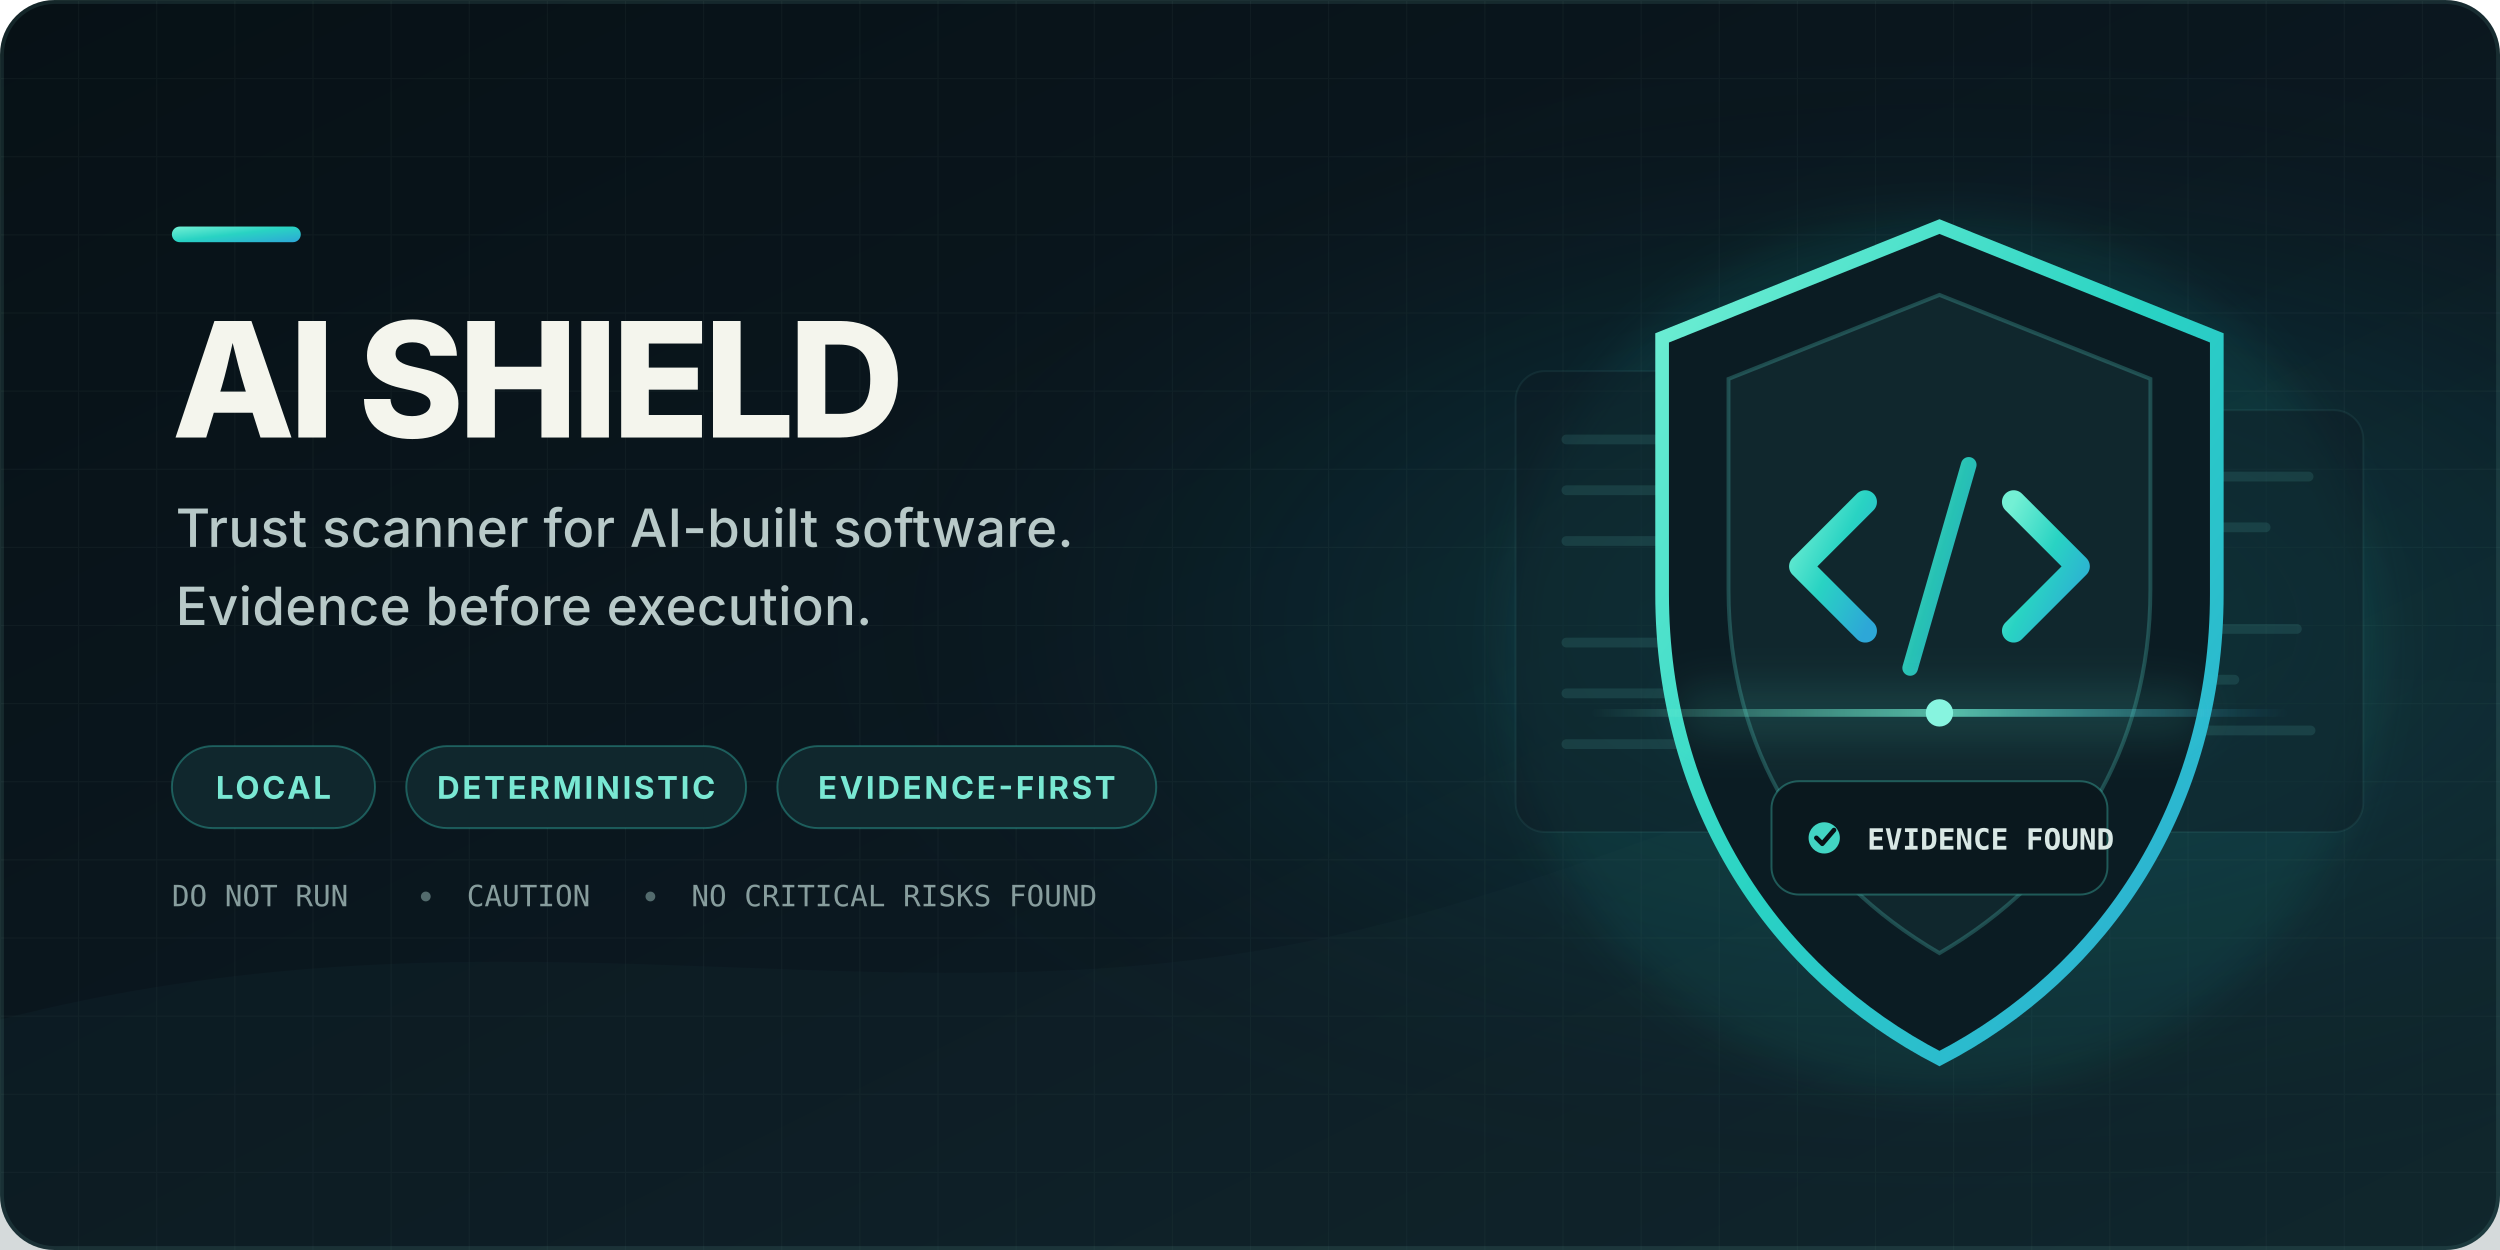
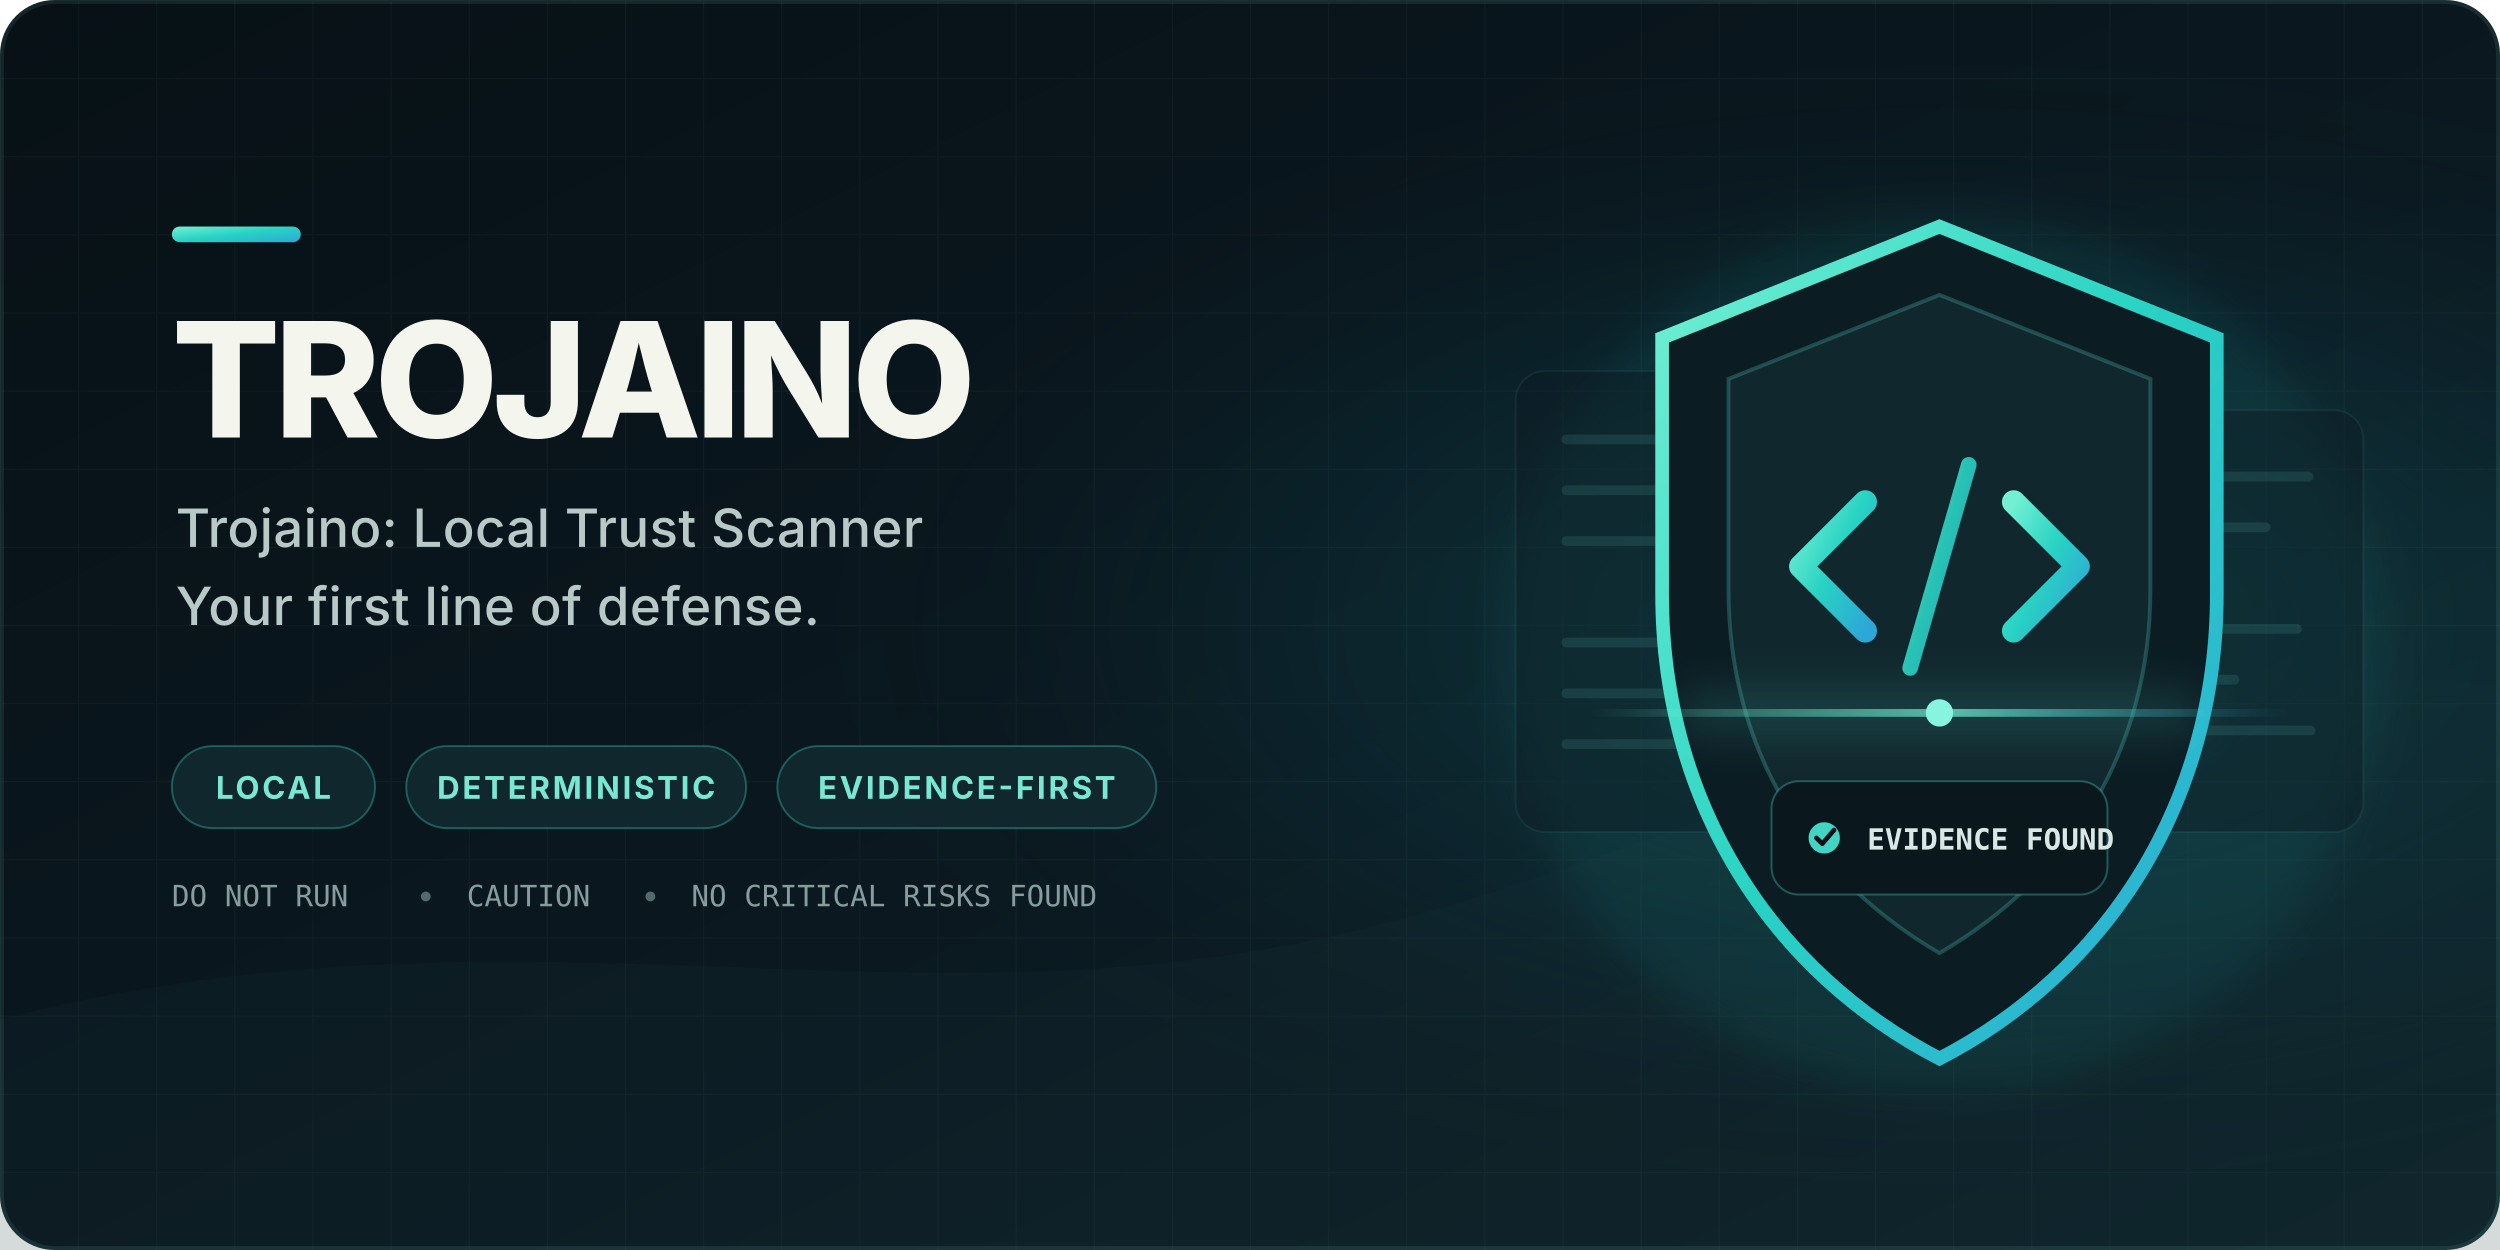
<svg xmlns="http://www.w3.org/2000/svg" width="1280" height="640" viewBox="0 0 1280 640" role="img" aria-labelledby="title desc">
  <defs>
    <linearGradient id="bg" x1="0" y1="0" x2="1" y2="1">
      <stop offset="0" stop-color="#071116" />
      <stop offset="0.55" stop-color="#0b1820" />
      <stop offset="1" stop-color="#0f242b" />
    </linearGradient>
    <radialGradient id="glow" cx="78%" cy="50%" r="48%">
      <stop offset="0" stop-color="#28d7c0" stop-opacity="0.18" />
      <stop offset="0.55" stop-color="#12a8b5" stop-opacity="0.07" />
      <stop offset="1" stop-color="#071116" stop-opacity="0" />
    </radialGradient>
    <linearGradient id="accent" x1="0" y1="0" x2="1" y2="1">
      <stop offset="0" stop-color="#73f0d4" />
      <stop offset="0.48" stop-color="#29d3c3" />
      <stop offset="1" stop-color="#2da7d7" />
    </linearGradient>
    <linearGradient id="beam" x1="0" y1="0" x2="1" y2="0">
      <stop offset="0" stop-color="#72f1d3" stop-opacity="0" />
      <stop offset="0.52" stop-color="#72f1d3" stop-opacity="0.72" />
      <stop offset="1" stop-color="#2da7d7" stop-opacity="0" />
    </linearGradient>
    <filter id="softGlow" x="-100%" y="-100%" width="300%" height="300%">
      <feGaussianBlur stdDeviation="10" />
    </filter>
    <pattern id="grid" width="40" height="40" patternUnits="userSpaceOnUse">
      <path d="M40 0H0V40" fill="none" stroke="#9fc9c7" stroke-opacity="0.045" stroke-width="1" />
    </pattern>
  </defs>
  <rect width="1280" height="640" rx="28" fill="url(#bg)" />
  <rect width="1280" height="640" rx="28" fill="url(#grid)" />
  <rect width="1280" height="640" rx="28" fill="url(#glow)" />
  <path d="M0 522C242 460 430 520 636 488C852 454 995 330 1280 350V640H0Z" fill="#17313a" opacity="0.18" />
  <g transform="translate(88 116)">
    <rect x="0" y="0" width="66" height="8" rx="4" fill="url(#accent)" />
-     <text x="0" y="108" fill="#f4f5ed" font-family="Inter, ui-sans-serif, -apple-system, BlinkMacSystemFont, 'Segoe UI', sans-serif" font-size="82" font-weight="760" letter-spacing="-3">AI SHIELD</text>
-     <text x="2" y="164" fill="#b8c9c8" font-family="Inter, ui-sans-serif, -apple-system, BlinkMacSystemFont, 'Segoe UI', sans-serif" font-size="27" font-weight="460" letter-spacing="0.2">Trust scanner for AI-built software.</text>
-     <text x="2" y="204" fill="#b8c9c8" font-family="Inter, ui-sans-serif, -apple-system, BlinkMacSystemFont, 'Segoe UI', sans-serif" font-size="27" font-weight="460" letter-spacing="0.2">Evidence before execution.</text>
+     <text x="0" y="108" fill="#f4f5ed" font-family="Inter, ui-sans-serif, -apple-system, BlinkMacSystemFont, 'Segoe UI', sans-serif" font-size="82" font-weight="760" letter-spacing="-3">TROJAINO</text>
+     <text x="2" y="164" fill="#b8c9c8" font-family="Inter, ui-sans-serif, -apple-system, BlinkMacSystemFont, 'Segoe UI', sans-serif" font-size="27" font-weight="460" letter-spacing="0.2">Trojaino: Local Trust Scanner</text>
+     <text x="2" y="204" fill="#b8c9c8" font-family="Inter, ui-sans-serif, -apple-system, BlinkMacSystemFont, 'Segoe UI', sans-serif" font-size="27" font-weight="460" letter-spacing="0.2">Your first line of defense.</text>
    <g transform="translate(0 266)" font-family="Inter, ui-sans-serif, -apple-system, BlinkMacSystemFont, 'Segoe UI', sans-serif" font-size="16" font-weight="650" letter-spacing="1.4">
      <rect width="104" height="42" rx="21" fill="#10272d" stroke="#3bd7c5" stroke-opacity="0.34" />
      <text x="52" y="27" text-anchor="middle" fill="#79e8d3">LOCAL</text>
      <rect x="120" width="174" height="42" rx="21" fill="#10272d" stroke="#3bd7c5" stroke-opacity="0.34" />
      <text x="207" y="27" text-anchor="middle" fill="#79e8d3">DETERMINISTIC</text>
      <rect x="310" width="194" height="42" rx="21" fill="#10272d" stroke="#3bd7c5" stroke-opacity="0.34" />
      <text x="407" y="27" text-anchor="middle" fill="#79e8d3">EVIDENCE-FIRST</text>
    </g>
    <g transform="translate(0 348)" fill="#879d9d" font-family="ui-monospace, SFMono-Regular, Menlo, Monaco, Consolas, monospace" font-size="15">
      <text x="0" y="0">DO NOT RUN</text>
      <circle cx="130" cy="-5" r="2.5" fill="#536b6d" />
      <text x="151" y="0">CAUTION</text>
      <circle cx="245" cy="-5" r="2.5" fill="#536b6d" />
      <text x="266" y="0">NO CRITICAL RISKS FOUND</text>
    </g>
  </g>
  <g transform="translate(790 74)">
    <ellipse cx="205" cy="260" rx="224" ry="224" fill="#1dcdbd" opacity="0.08" filter="url(#softGlow)" />
    <g opacity="0.46" stroke="#77d9d0" fill="#0c1b22">
      <rect x="-14" y="116" width="155" height="236" rx="15" stroke-opacity="0.16" />
      <path d="M12 151H112M12 177H91M12 203H120M12 255H105M12 281H78M12 307H116" stroke-opacity="0.24" stroke-width="5" stroke-linecap="round" />
      <rect x="270" y="136" width="150" height="216" rx="15" stroke-opacity="0.16" />
      <path d="M295 170H392M295 196H370M295 248H386M295 274H354M295 300H393" stroke-opacity="0.24" stroke-width="5" stroke-linecap="round" />
    </g>
    <path d="M203 42L345 99V230C345 338 288 424 203 468C118 424 61 338 61 230V99L203 42Z" fill="#0b1c23" stroke="url(#accent)" stroke-width="7" />
    <path d="M203 77L311 120V228C311 310 270 375 203 414C136 375 95 310 95 228V120L203 77Z" fill="#10272d" stroke="#5adbcf" stroke-opacity="0.25" stroke-width="2" />
    <g fill="none" stroke="url(#accent)" stroke-width="12" stroke-linecap="round" stroke-linejoin="round">
      <path d="M165 183L132 216L165 249" />
      <path d="M241 183L274 216L241 249" />
      <path d="M218 164L188 268" stroke-width="8" opacity="0.9" />
    </g>
    <rect x="25" y="289" width="356" height="4" rx="2" fill="url(#beam)" />
    <rect x="68" y="277" width="270" height="28" rx="14" fill="#55ead5" opacity="0.12" filter="url(#softGlow)" />
    <circle cx="203" cy="291" r="7" fill="#87f4df" />
    <g transform="translate(117 326)">
      <rect width="172" height="58" rx="14" fill="#0a181e" stroke="#4ce1cf" stroke-opacity="0.32" />
      <circle cx="27" cy="29" r="8" fill="#42d5c3" />
      <path d="M23 29L26 32L32 25" fill="none" stroke="#071116" stroke-width="2.4" stroke-linecap="round" stroke-linejoin="round" />
      <text x="49" y="35" fill="#d9e8e5" font-family="ui-monospace, SFMono-Regular, Menlo, Monaco, Consolas, monospace" font-size="15" font-weight="600">EVIDENCE FOUND</text>
    </g>
  </g>
  <rect x="1" y="1" width="1278" height="638" rx="27" fill="none" stroke="#8ee7db" stroke-opacity="0.10" stroke-width="2" />
</svg>
